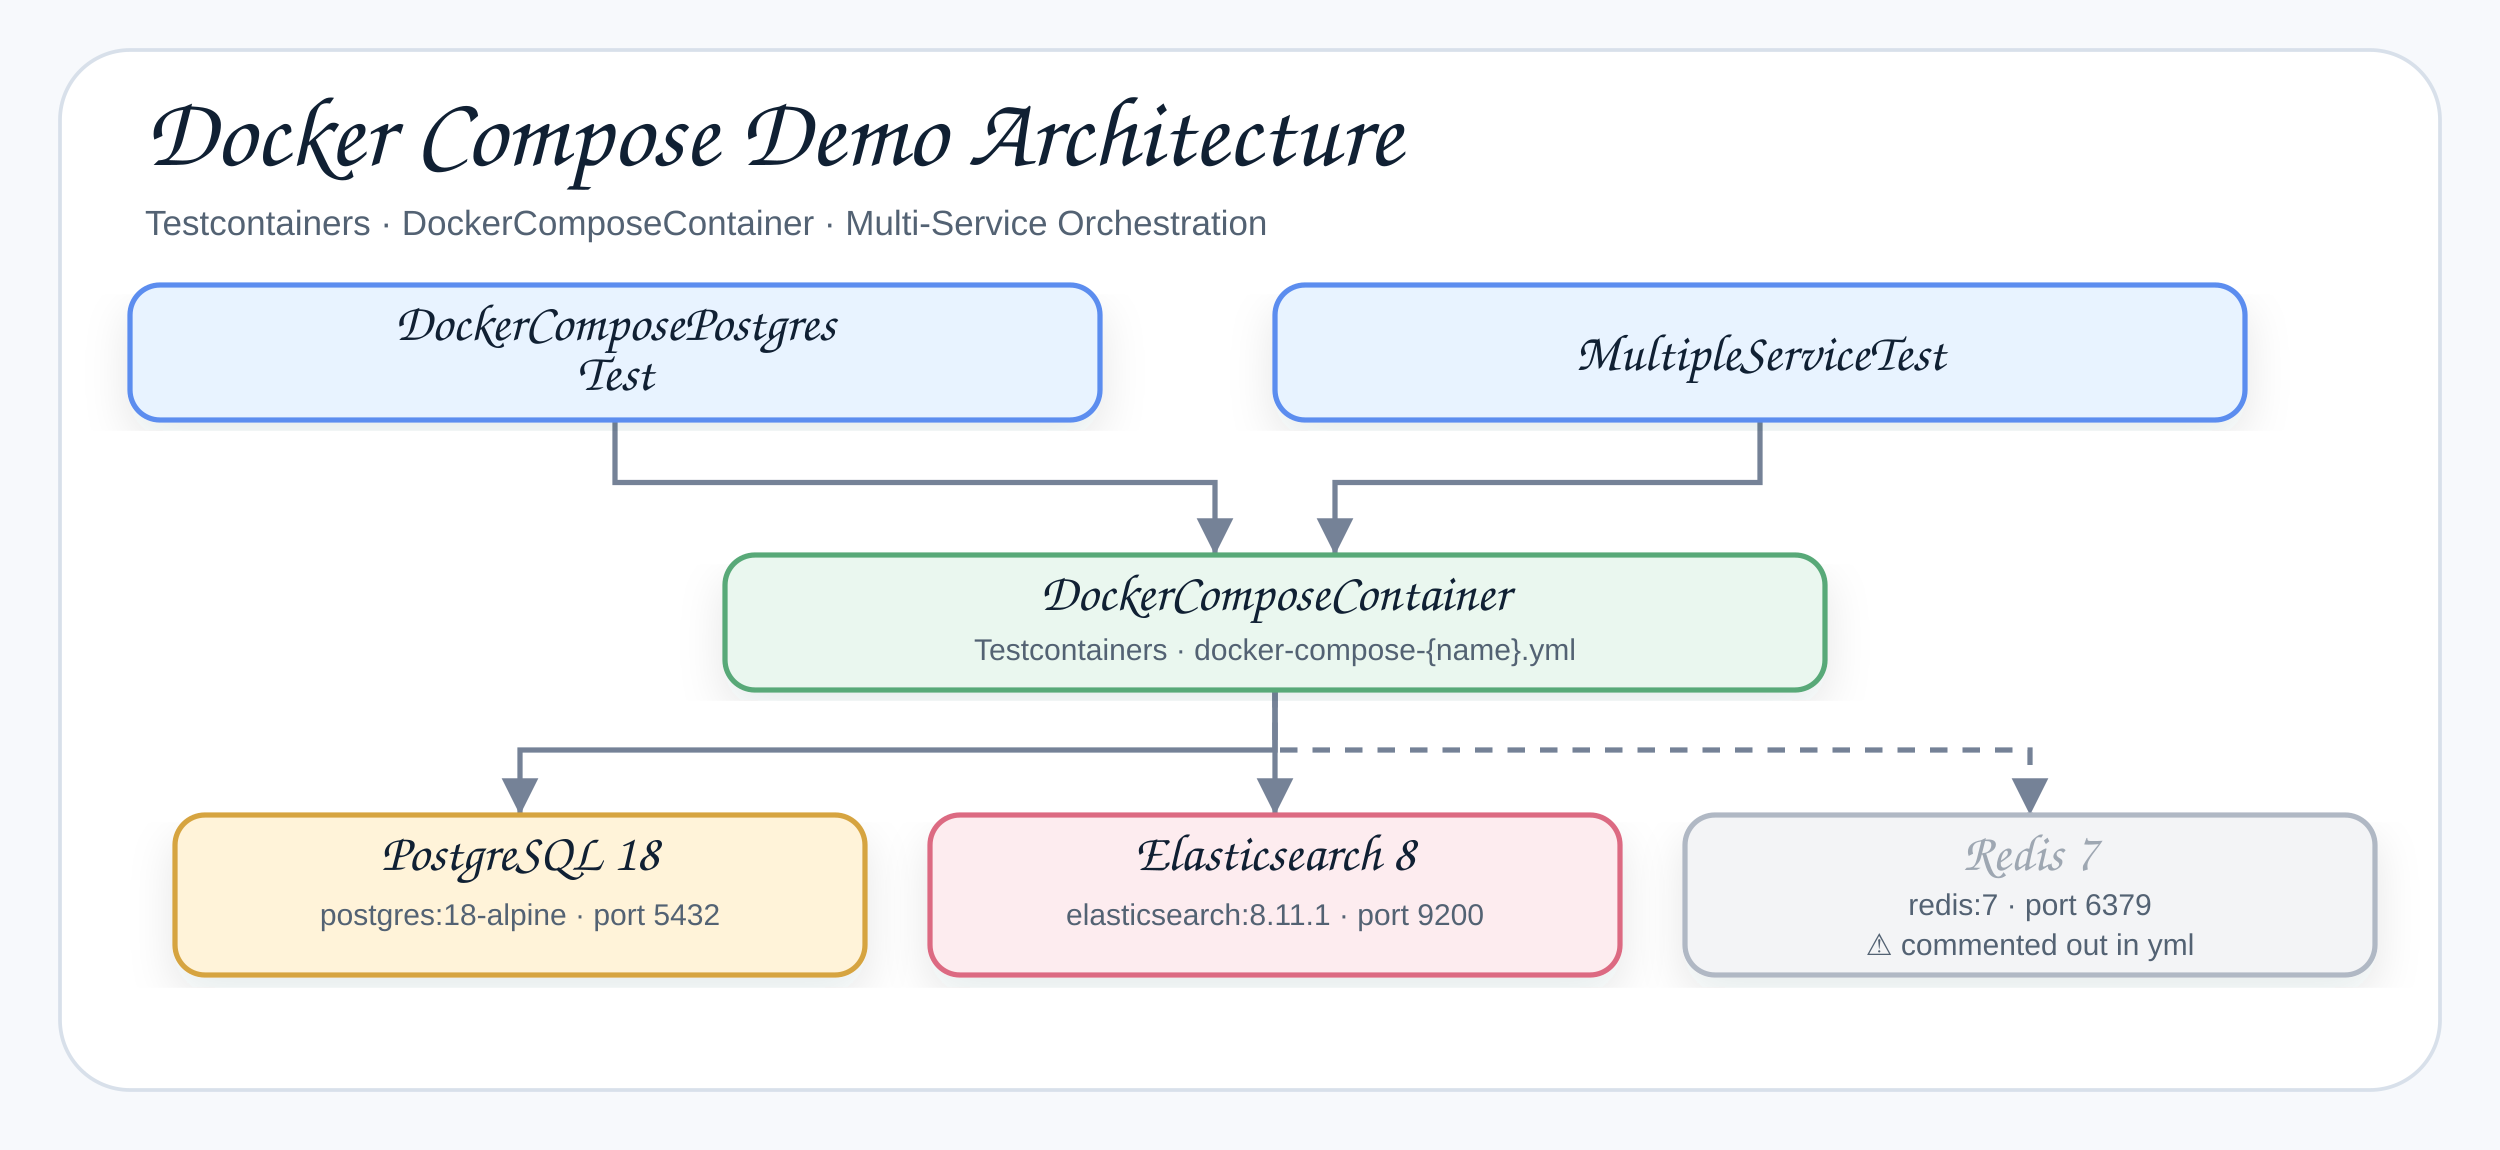
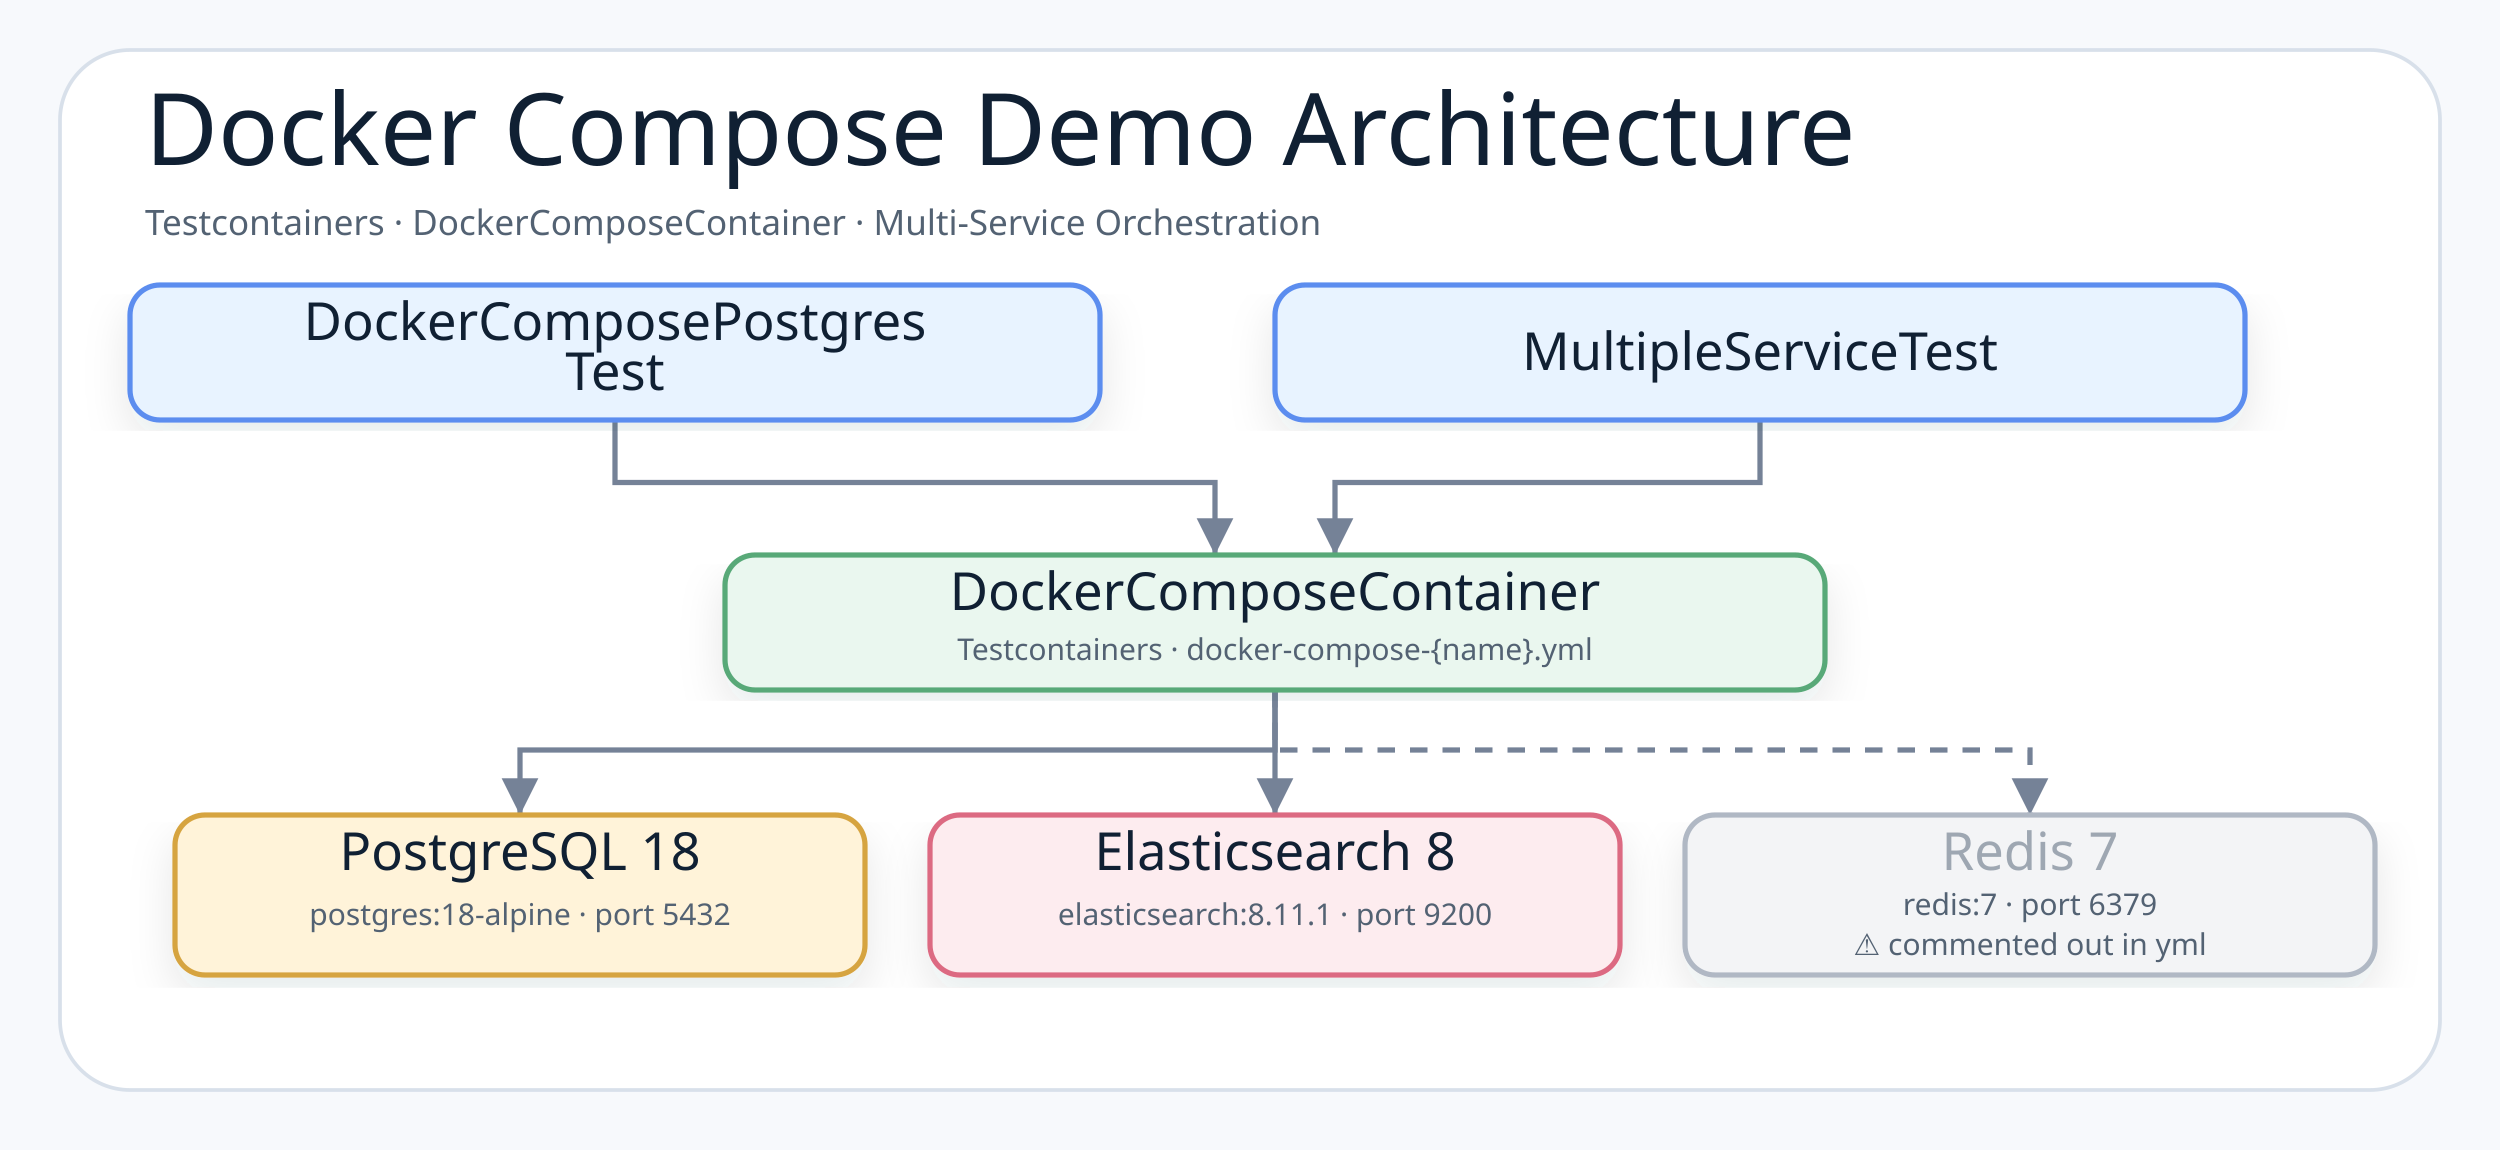
<svg xmlns="http://www.w3.org/2000/svg" width="1000" height="460" viewBox="0 0 1000 460" role="img" aria-label="Docker Compose Demo Architecture">
  <defs>
    <filter id="shadow" x="-8%" y="-8%" width="116%" height="116%">
      <feDropShadow dx="0" dy="8" stdDeviation="9" flood-color="#1f2937" flood-opacity="0.10" />
    </filter>
    <marker id="arrow" markerWidth="9" markerHeight="9" refX="8" refY="4.5" orient="auto" markerUnits="strokeWidth">
      <path d="M1,1 L8,4.5 L1,8 Z" fill="#758297" />
    </marker>
    <style>
    .canvas{fill:#f7f9fc}.frame{fill:#fff;stroke:#d8e0ea;stroke-width:1.5}
-     .title{font-family:"Architects Daughter","Comic Sans MS","Comic Sans",cursive;font-size:40px;font-weight:400;fill:#102033}
-     .subtitle{font-family:"Comic Sans MS","Comic Sans","Comic Neue",Arial,sans-serif;font-size:14px;font-weight:400;fill:#536273}
-     .label{font-family:"Architects Daughter","Comic Sans MS","Comic Sans",cursive;font-size:25px;font-weight:400;fill:#102033}
-     .smallLabel{font-family:"Architects Daughter","Comic Sans MS","Comic Sans",cursive;font-size:21px;font-weight:400;fill:#102033}
-     .mono{font-family:"Comic Sans MS","Comic Sans","Comic Neue",Arial,sans-serif;font-size:12px;font-weight:400;fill:#102033}
-     .small{font-family:"Comic Sans MS","Comic Sans","Comic Neue",Arial,sans-serif;font-size:12px;font-weight:400;fill:#536273}
-     .dimLabel{font-family:"Architects Daughter","Comic Sans MS","Comic Sans",cursive;font-size:21px;font-weight:400;fill:#9ea7b2}
+     .title{font-family:"Architects Daughter";font-size:40px;font-weight:400;fill:#102033}
+     .subtitle{font-family:"Comic Mono";font-size:14px;font-weight:400;fill:#536273}
+     .label{font-family:"Architects Daughter";font-size:25px;font-weight:400;fill:#102033}
+     .smallLabel{font-family:"Architects Daughter";font-size:21px;font-weight:400;fill:#102033}
+     .mono{font-family:"Comic Mono";font-size:12px;font-weight:400;fill:#102033}
+     .small{font-family:"Comic Mono";font-size:12px;font-weight:400;fill:#536273}
+     .dimLabel{font-family:"Architects Daughter";font-size:21px;font-weight:400;fill:#9ea7b2}
    .card{stroke-width:2.1;filter:url(#shadow)}
    .line{stroke:#758297;stroke-width:2.1;fill:none;marker-end:url(#arrow)}
    .dashed{stroke:#758297;stroke-width:2.1;stroke-dasharray:7 6;fill:none;marker-end:url(#arrow)}
  </style>
  </defs>
  <rect class="canvas" width="1000" height="460" />
  <rect class="frame" x="24" y="20" width="952" height="416" rx="28" />
  <text class="title" x="58" y="66">Docker Compose Demo Architecture</text>
  <text class="subtitle" x="58" y="94">Testcontainers · DockerComposeContainer · Multi-Service Orchestration</text>
  <path class="line" d="M246 168 L246 193 L486 193 L486 222" />
  <path class="line" d="M704 168 L704 193 L534 193 L534 222" />
  <path class="line" d="M510 276 L510 300 L208 300 L208 326" />
  <path class="line" d="M510 276 L510 326" />
  <path class="dashed" d="M510 276 L510 300 L812 300 L812 326" />
  <g transform="translate(52,114)">
    <rect class="card" x="0" y="0" width="388" height="54" rx="12" fill="#E8F3FF" stroke="#5B8DEF" />
    <text class="smallLabel" x="194" y="22" text-anchor="middle">DockerComposePostgres</text>
    <text class="smallLabel" x="194" y="42" text-anchor="middle">Test</text>
  </g>
  <g transform="translate(510,114)">
    <rect class="card" x="0" y="0" width="388" height="54" rx="12" fill="#E8F3FF" stroke="#5B8DEF" />
    <text class="smallLabel" x="194" y="34" text-anchor="middle">MultipleServiceTest</text>
  </g>
  <g transform="translate(290,222)">
    <rect class="card" x="0" y="0" width="440" height="54" rx="12" fill="#EAF7EF" stroke="#58A978" />
    <text class="smallLabel" x="220" y="22" text-anchor="middle">DockerComposeContainer</text>
    <text class="small" x="220" y="42" text-anchor="middle">Testcontainers · docker-compose-{name}.yml</text>
  </g>
  <g transform="translate(70,326)">
    <rect class="card" x="0" y="0" width="276" height="64" rx="12" fill="#FFF3D9" stroke="#D6A441" />
    <text class="smallLabel" x="138" y="22" text-anchor="middle">PostgreSQL 18</text>
    <text class="small" x="138" y="44" text-anchor="middle">postgres:18-alpine · port 5432</text>
  </g>
  <g transform="translate(372,326)">
    <rect class="card" x="0" y="0" width="276" height="64" rx="12" fill="#FDECEF" stroke="#DC6B82" />
    <text class="smallLabel" x="138" y="22" text-anchor="middle">Elasticsearch 8</text>
    <text class="small" x="138" y="44" text-anchor="middle">elasticsearch:8.11.1 · port 9200</text>
  </g>
  <g transform="translate(674,326)">
    <rect class="card" x="0" y="0" width="276" height="64" rx="12" fill="#f3f4f6" stroke="#b0b8c4" />
    <text class="dimLabel" x="138" y="22" text-anchor="middle">Redis 7</text>
    <text class="small" x="138" y="40" text-anchor="middle">redis:7 · port 6379</text>
    <text class="small" x="138" y="56" text-anchor="middle">⚠ commented out in yml</text>
  </g>
</svg>
